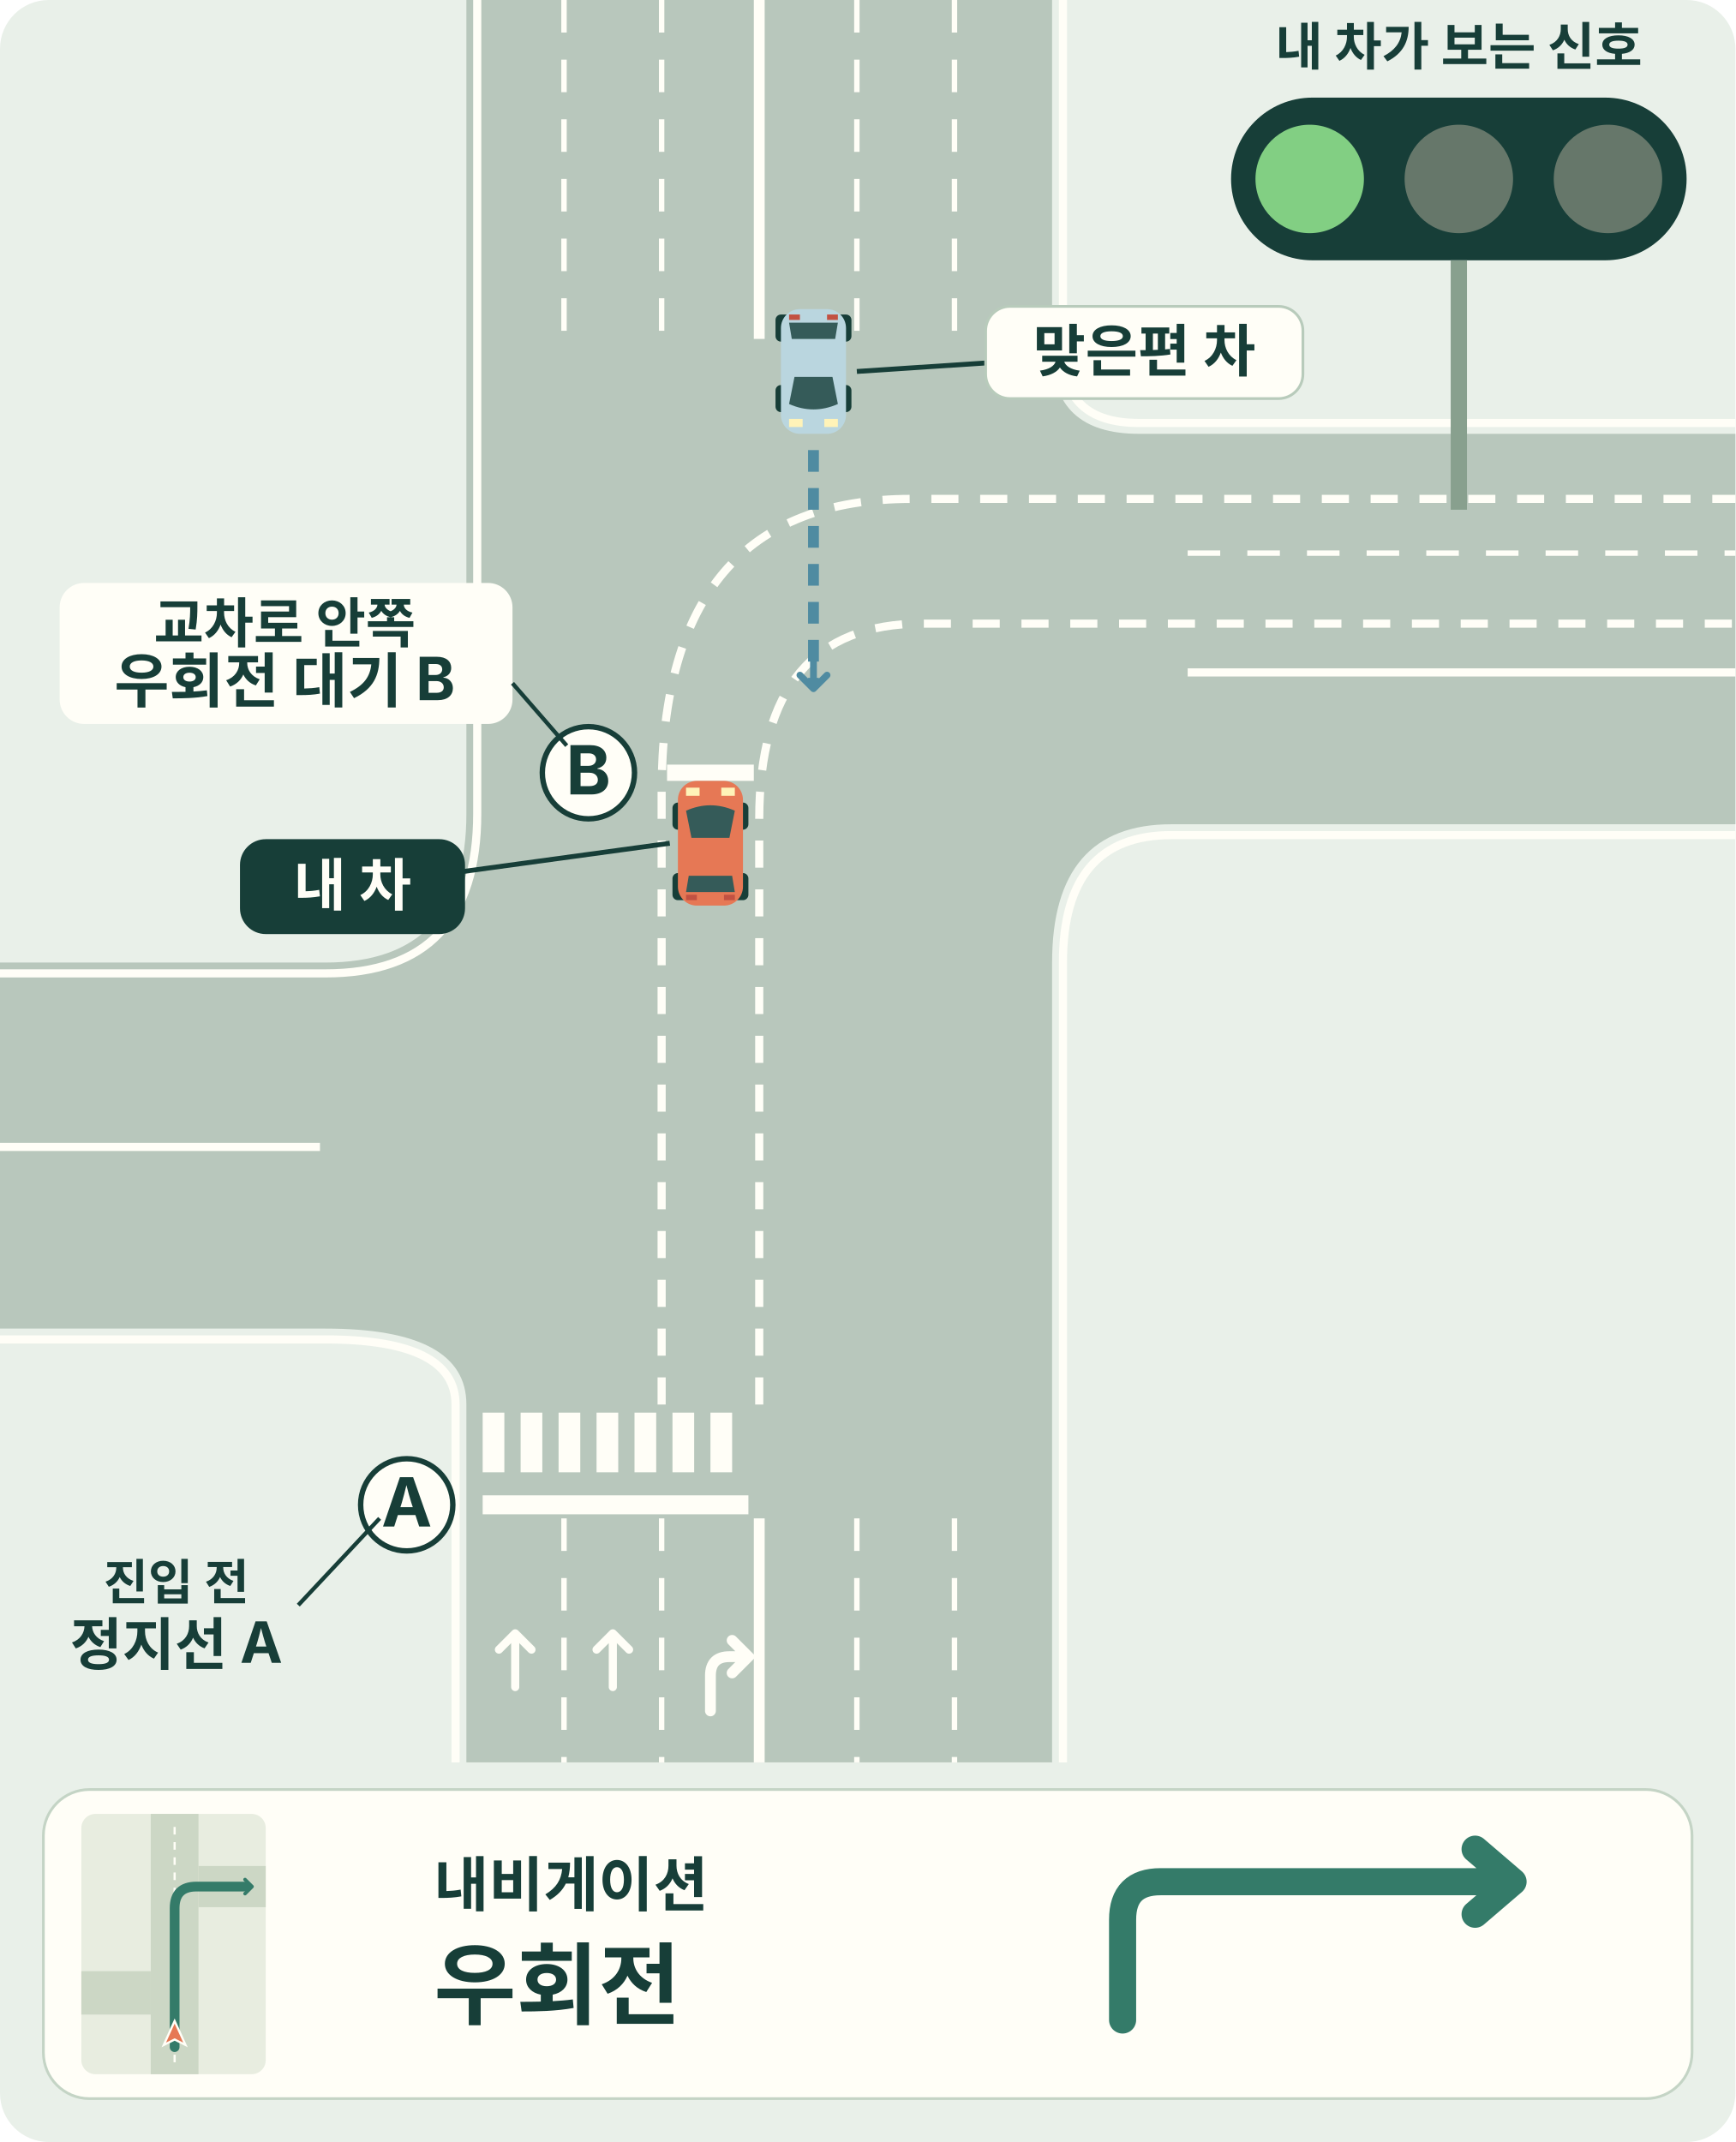
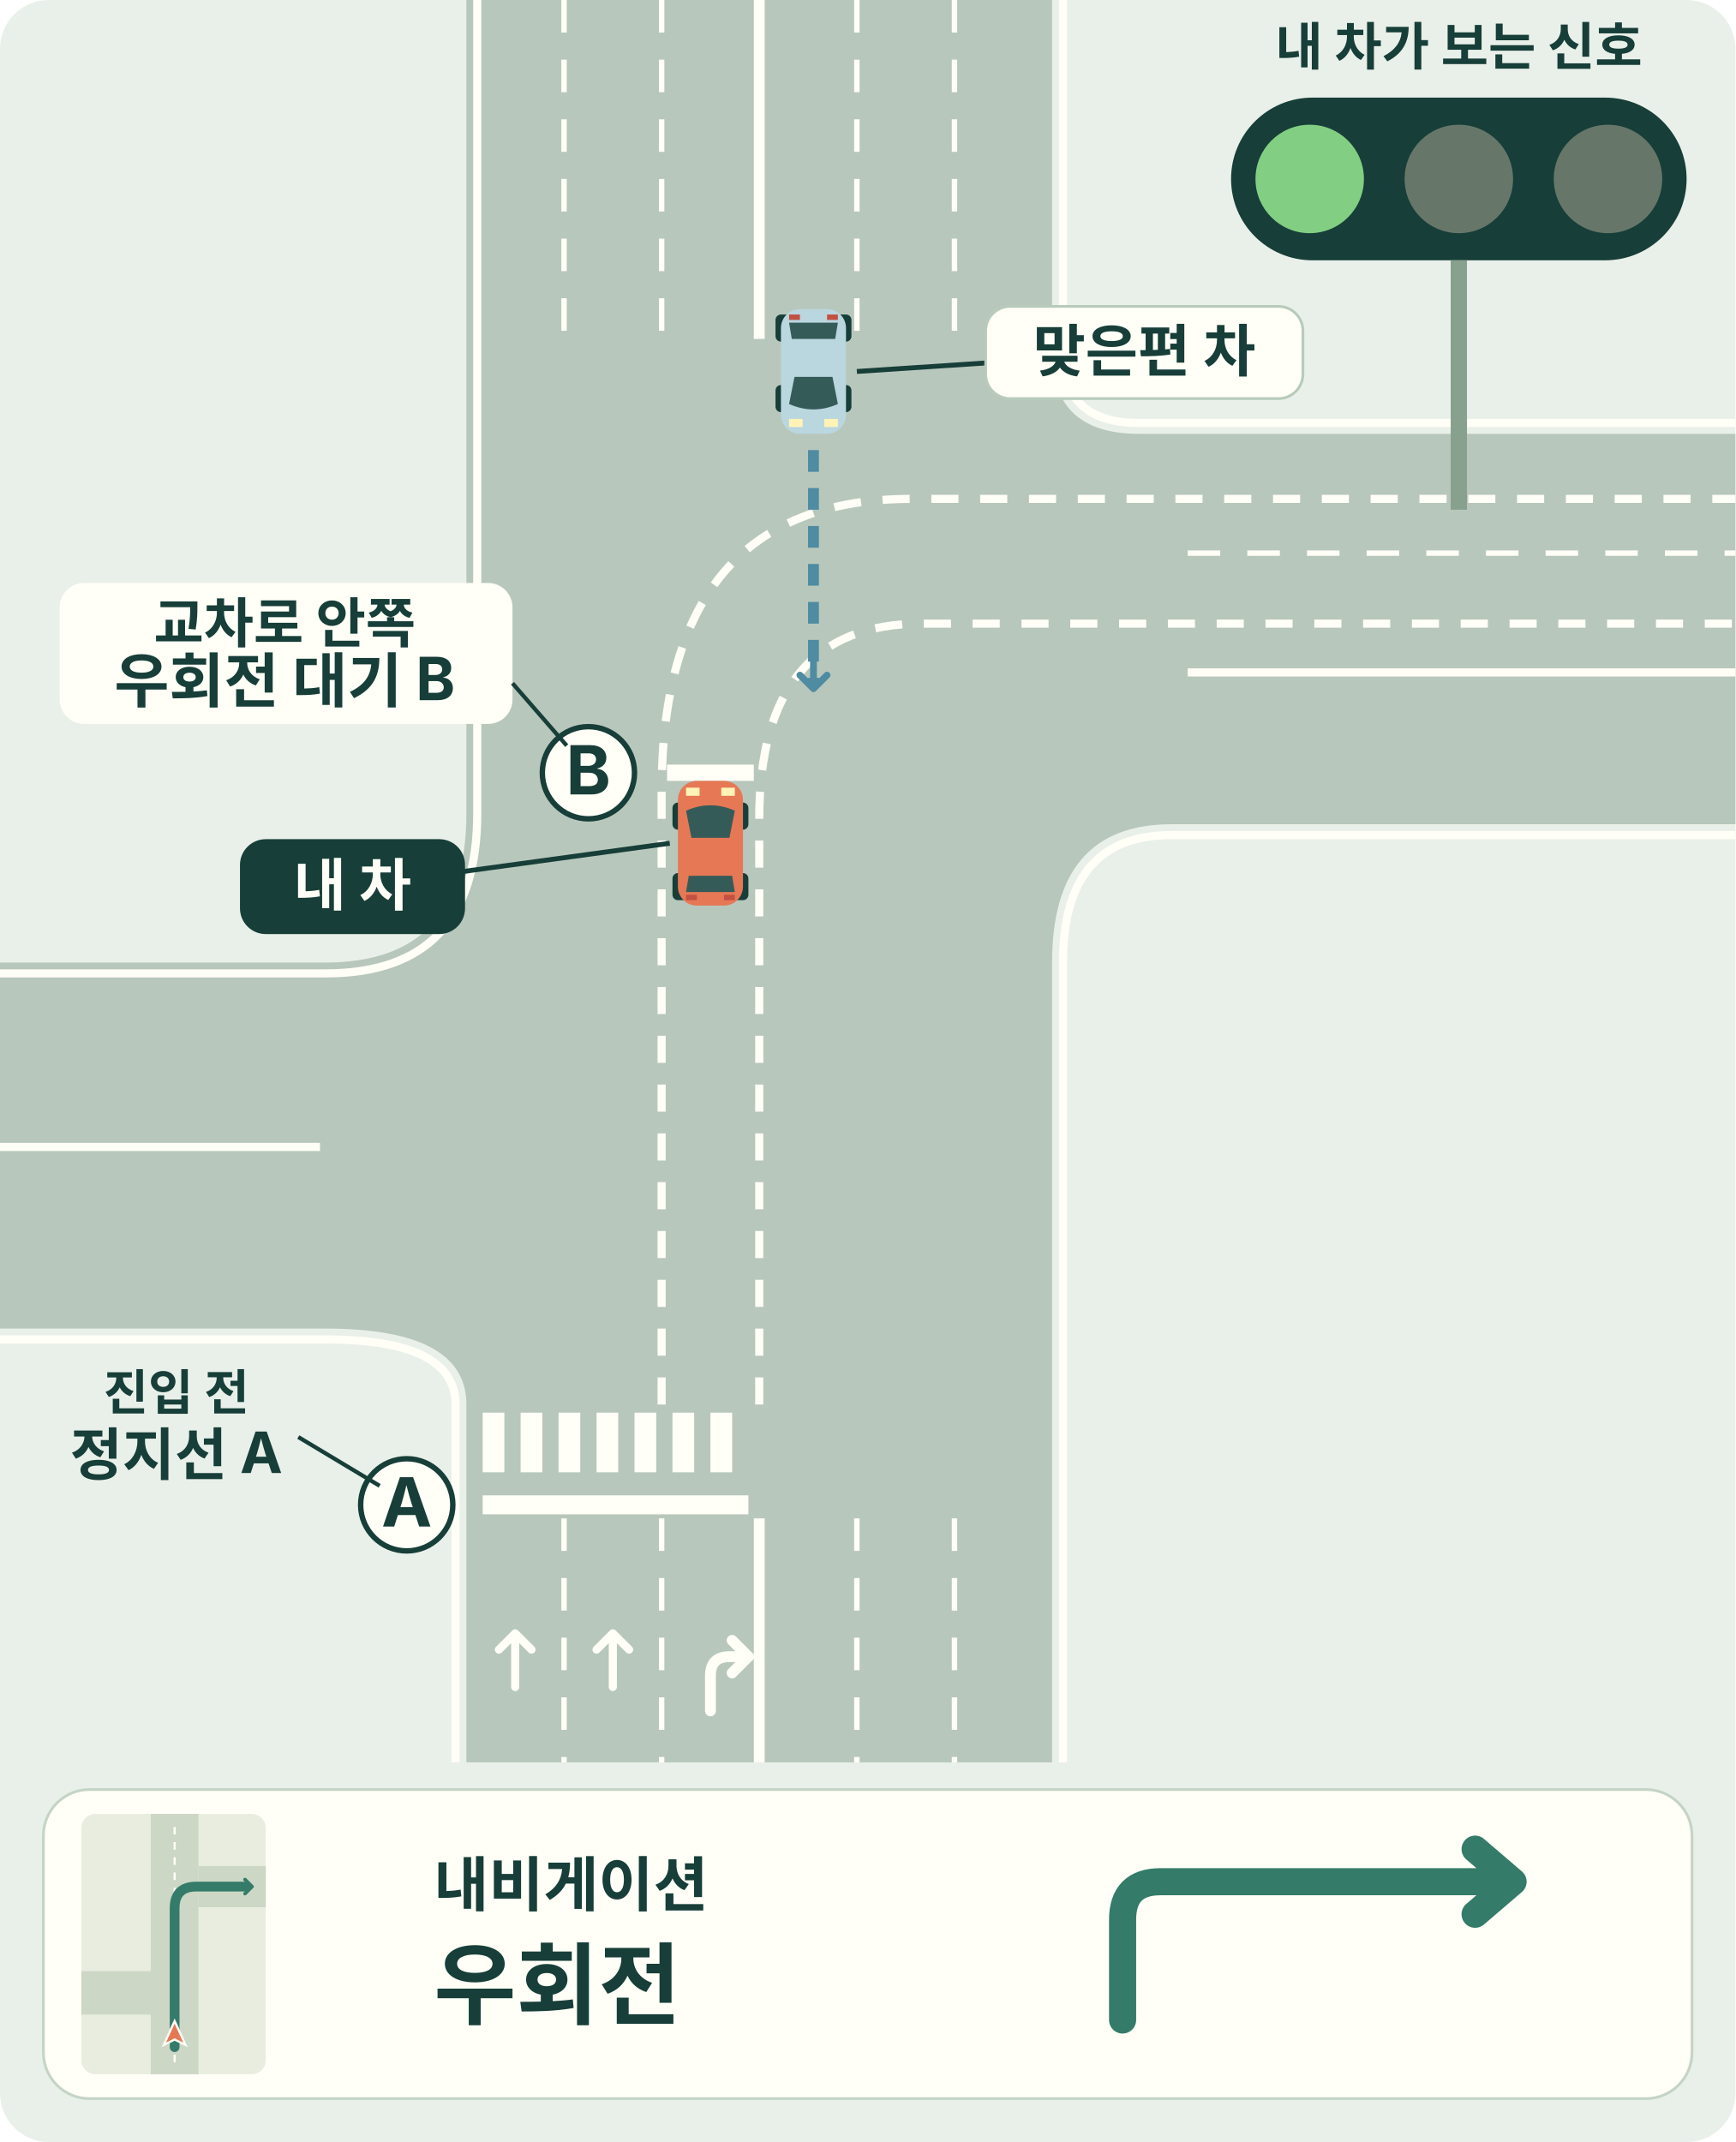
<svg xmlns="http://www.w3.org/2000/svg" data-question-id="turn-08" viewBox="0 0 640 790" role="img" aria-label="교차로 안쪽 B까지 왔어요. 맞은편 차가 직진해 와요.. 초록 원형 신호. 내비 경로: 우회전. 넓고 어긋난 교차로. 진입 전 정지선 A와 교차로 깊숙한 우회전 대기 표시 B 사이에 여러 대 길이의 진입 구간이 있음. 내 차는 교차로 깊숙한 B 앞. 맞은편 차량이 직진하며 접근 중" data-scenario-feature="deep-right-turn" style="font-family:-apple-system,BlinkMacSystemFont,'Apple SD Gothic Neo',sans-serif">
  <rect width="640" height="790" rx="18" fill="#e9f0e9" />
  <g data-road-layout="large-offset-intersection" data-entry-line-y="555" data-waiting-line-y="285" data-stage="at-waiting">
    <path d="M0 355H120Q172 355 172 300V0H388V130Q388 160 420 160H640V304H432Q388 304 388 355V650H172V518Q172 490 120 490H0Z" fill="#b8c7bc" />
    <path d="M0 359H120Q176 359 176 300V0M392 0V130Q392 156 420 156H640M640 308H432Q392 308 392 355V650M168 650V518Q168 494 120 494H0" fill="none" stroke="#fffef7" stroke-width="3" />
    <path d="M280 0V125M280 560V650" fill="none" stroke="#fffef7" stroke-width="4" />
    <path d="M208 0V130M244 0V130M316 0V130M352 0V130M208 560V650M244 560V650M316 560V650M352 560V650" fill="none" stroke="#fffef7" stroke-width="2" stroke-dasharray="12 10" />
    <path d="M0 423H118M438 248H640" fill="none" stroke="#fffef7" stroke-width="3" />
    <path d="M438 204H640" fill="none" stroke="#fffef7" stroke-width="2" stroke-dasharray="12 10" />
    <g data-crosswalk="entry">
      <rect x="178" y="521" width="8" height="22" fill="#fffef7" />
      <rect x="192" y="521" width="8" height="22" fill="#fffef7" />
      <rect x="206" y="521" width="8" height="22" fill="#fffef7" />
      <rect x="220" y="521" width="8" height="22" fill="#fffef7" />
      <rect x="234" y="521" width="8" height="22" fill="#fffef7" />
      <rect x="248" y="521" width="8" height="22" fill="#fffef7" />
      <rect x="262" y="521" width="8" height="22" fill="#fffef7" />
    </g>
    <path data-marking="stop-line" data-line-id="A" d="M178 555H276" stroke="#fffef7" stroke-width="7" />
    <path d="M244 518V292Q244 184 336 184H640" fill="none" stroke="#fffef7" stroke-width="3" stroke-dasharray="10 8" />
    <path d="M280 518V302Q280 230 340 230H640" fill="none" stroke="#fffef7" stroke-width="3" stroke-dasharray="10 8" />
    <path data-marking="waiting-guide" data-line-id="B" d="M246 285H278" stroke="#fffef7" stroke-width="6" />
    <circle cx="150" cy="555" r="17" fill="#fffef7" stroke="#173e38" stroke-width="2" />
    <text x="150" y="563" font-size="25" fill="#173e38" font-weight="700" text-anchor="middle">A</text>
    <circle cx="217" cy="285" r="17" fill="#fffef7" stroke="#173e38" stroke-width="2" />
    <text x="217" y="293" font-size="25" fill="#173e38" font-weight="700" text-anchor="middle">B</text>
    <path d="M0 17V-16m-10 10 10-10 10 10" fill="none" stroke="#fffef7" stroke-width="5" stroke-linecap="round" stroke-linejoin="round" transform="translate(190 612) rotate(0) scale(0.6)" />
    <path d="M0 17V-16m-10 10 10-10 10 10" fill="none" stroke="#fffef7" stroke-width="5" stroke-linecap="round" stroke-linejoin="round" transform="translate(226 612) rotate(0) scale(0.6)" />
    <path d="M262 631v-13q0-7 7-7h7m-6-6 6 6-6 6" fill="none" stroke="#fffef7" stroke-width="4" stroke-linecap="round" />
-     <text x="65" y="590" font-size="18" fill="#173e38" font-weight="700" text-anchor="middle">진입 전</text>
-     <text x="65" y="614" font-size="21" fill="#173e38" font-weight="700" text-anchor="middle">정지선 A</text>
-     <path d="M110 592L140 560" fill="none" stroke="#173e38" stroke-width="1.5" />
+     <text x="65" y="520" font-size="18" fill="#173e38" font-weight="700" text-anchor="middle">진입 전</text>
+     <text x="65" y="544" font-size="21" fill="#173e38" font-weight="700" text-anchor="middle">정지선 A</text>
+     <path d="M110 530L140 548" fill="none" stroke="#173e38" stroke-width="1.5" />
    <rect x="22" y="215" width="167" height="52" rx="9" fill="#fffef7" />
    <text x="105" y="237" font-size="20" fill="#173e38" font-weight="700" text-anchor="middle">교차로 안쪽</text>
    <text x="105" y="259" font-size="22" fill="#173e38" font-weight="700" text-anchor="middle">우회전 대기 B</text>
    <path d="M189 252L209 275" fill="none" stroke="#173e38" stroke-width="1.5" />
  </g>
  <g data-vehicle-role="oncoming" data-car-x="300" data-car-y="137" data-car-length="46" transform="translate(300 137) rotate(180)">
    <rect x="-14" y="-15" width="28" height="10" rx="2" fill="#173e38" />
    <rect x="-14" y="11" width="28" height="10" rx="2" fill="#173e38" />
    <rect x="-12" y="-23" width="24" height="46" rx="7" fill="#bad6df" />
    <path d="M-9 -12q9-4 18 0l-2 10h-14ZM-8 12h16l1 6h-18Z" fill="#355b59" />
    <path d="M-9 -19h5m8 0h5" stroke="#fff3b8" stroke-width="3" />
    <path d="M-9 20h4m10 0h4" stroke="#c25142" stroke-width="2" />
  </g>
  <g>
    <path d="M422 130L316 137" fill="none" stroke="#173e38" stroke-width="1.8" />
    <rect x="363.5" y="113" width="117" height="34" rx="9" fill="#fffef7" stroke="#b8cbbb" />
    <text x="422" y="137" font-size="21" fill="#173e38" font-weight="700" text-anchor="middle">맞은편 차</text>
  </g>
  <g data-other-route="straight">
    <path d="M300 166V253" fill="none" stroke="#4f8ba1" stroke-width="4" stroke-dasharray="8 6" />
    <path d="M0 17V-16m-10 10 10-10 10 10" fill="none" stroke="#4f8ba1" stroke-width="5" stroke-linecap="round" stroke-linejoin="round" transform="translate(300 246) rotate(180) scale(0.5)" />
  </g>
  <g data-vehicle-role="own" data-car-x="262" data-car-y="311" data-car-length="46" transform="translate(262 311) rotate(0)">
    <rect x="-14" y="-15" width="28" height="10" rx="2" fill="#173e38" />
    <rect x="-14" y="11" width="28" height="10" rx="2" fill="#173e38" />
    <rect x="-12" y="-23" width="24" height="46" rx="7" fill="#e67855" />
    <path d="M-9 -12q9-4 18 0l-2 10h-14ZM-8 12h16l1 6h-18Z" fill="#355b59" />
    <path d="M-9 -19h5m8 0h5" stroke="#fff3b8" stroke-width="3" />
    <path d="M-9 20h4m10 0h4" stroke="#c25142" stroke-width="2" />
  </g>
  <g>
    <path d="M130 327L247 311" fill="none" stroke="#173e38" stroke-width="1.8" />
    <rect x="89" y="310" width="82" height="34" rx="9" fill="#173e38" stroke="#173e38" />
    <text x="130" y="334" font-size="21" fill="#173e38" font-weight="700" text-anchor="middle" style="fill:#fffef7">내 차</text>
  </g>
  <g data-signal-type="road" transform="translate(454 36)">
    <rect width="168" height="60" rx="30" fill="#173e38" />
    <circle cx="29" cy="30" r="20" fill="#82cf83" />
    <circle cx="84" cy="30" r="20" fill="#66776a" />
    <circle cx="139" cy="30" r="20" fill="#66776a" />
    <path d="M84 60v92" stroke="#88a08e" stroke-width="6" />
    <text x="84" y="-12" font-size="19" fill="#173e38" font-weight="700" text-anchor="middle">내 차가 보는 신호</text>
  </g>
  <g data-navigation="offset-junction" transform="translate(16 660)">
    <rect width="608" height="114" rx="17" fill="#fffef7" stroke="#c4d4c5" />
    <g transform="translate(14 9) scale(.4)">
      <g>
        <rect width="170" height="240" rx="13" fill="#e8ede0" />
        <rect x="64" width="44" height="240" fill="#ccd7c5" />
        <path d="M108 48H170V86H108M0 145H64V185H0" fill="#ccd7c5" />
        <path d="M86 12V230" stroke="#fffef7" stroke-width="2" stroke-dasharray="7 7" />
        <path d="M86 215V87Q86 67 106 67H150" fill="none" stroke="#347b69" stroke-width="9" stroke-linecap="round" />
        <path d="M0 17V-16m-10 10 10-10 10 10" fill="none" stroke="#347b69" stroke-width="5" stroke-linecap="round" stroke-linejoin="round" transform="translate(147 67) rotate(90) scale(0.65)" />
        <path d="M86 191l-10 22 10-5 10 5Z" fill="#e67855" stroke="#fffef7" stroke-width="2" />
      </g>
    </g>
    <text x="144" y="43" font-size="22" fill="#173e38" font-weight="700">내비게이션</text>
    <text x="144" y="84" font-size="33" fill="#173e38" font-weight="700">우회전</text>
    <path d="M398 85V48q0-14 14-14h130m-14-12 14 12-14 12" fill="none" stroke="#347b69" stroke-width="10" stroke-linecap="round" stroke-linejoin="round" />
  </g>
</svg>
